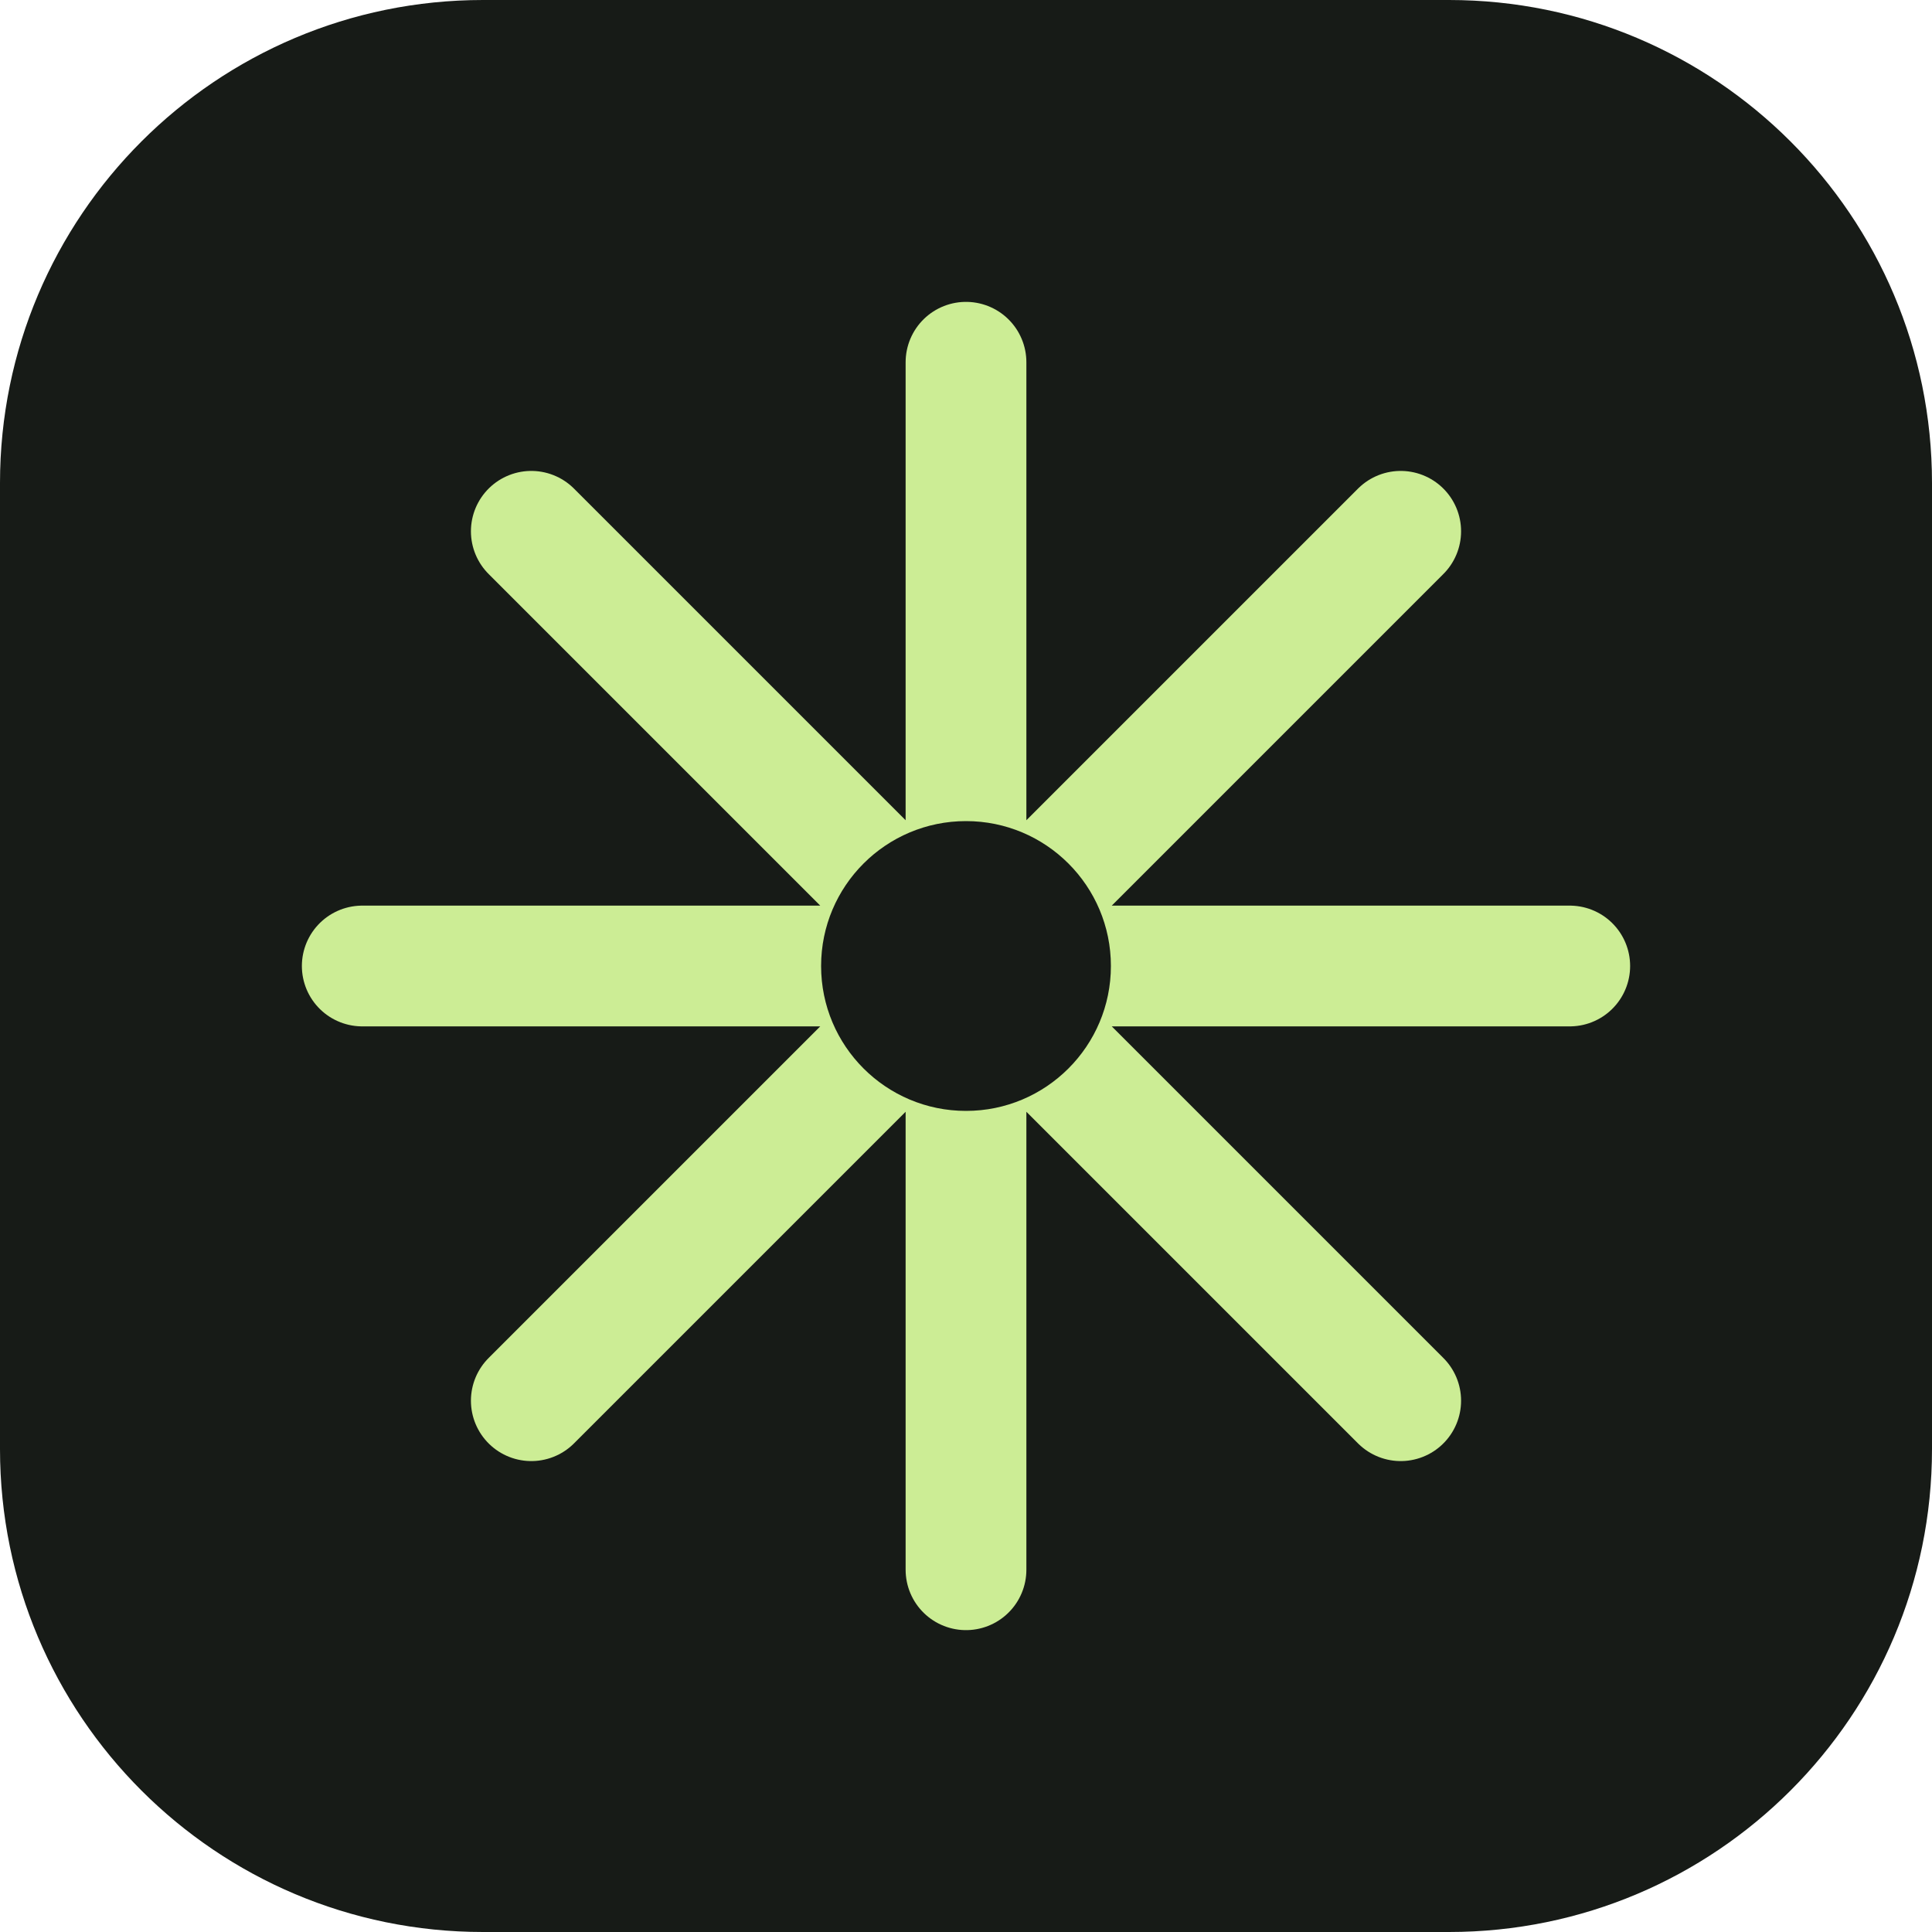
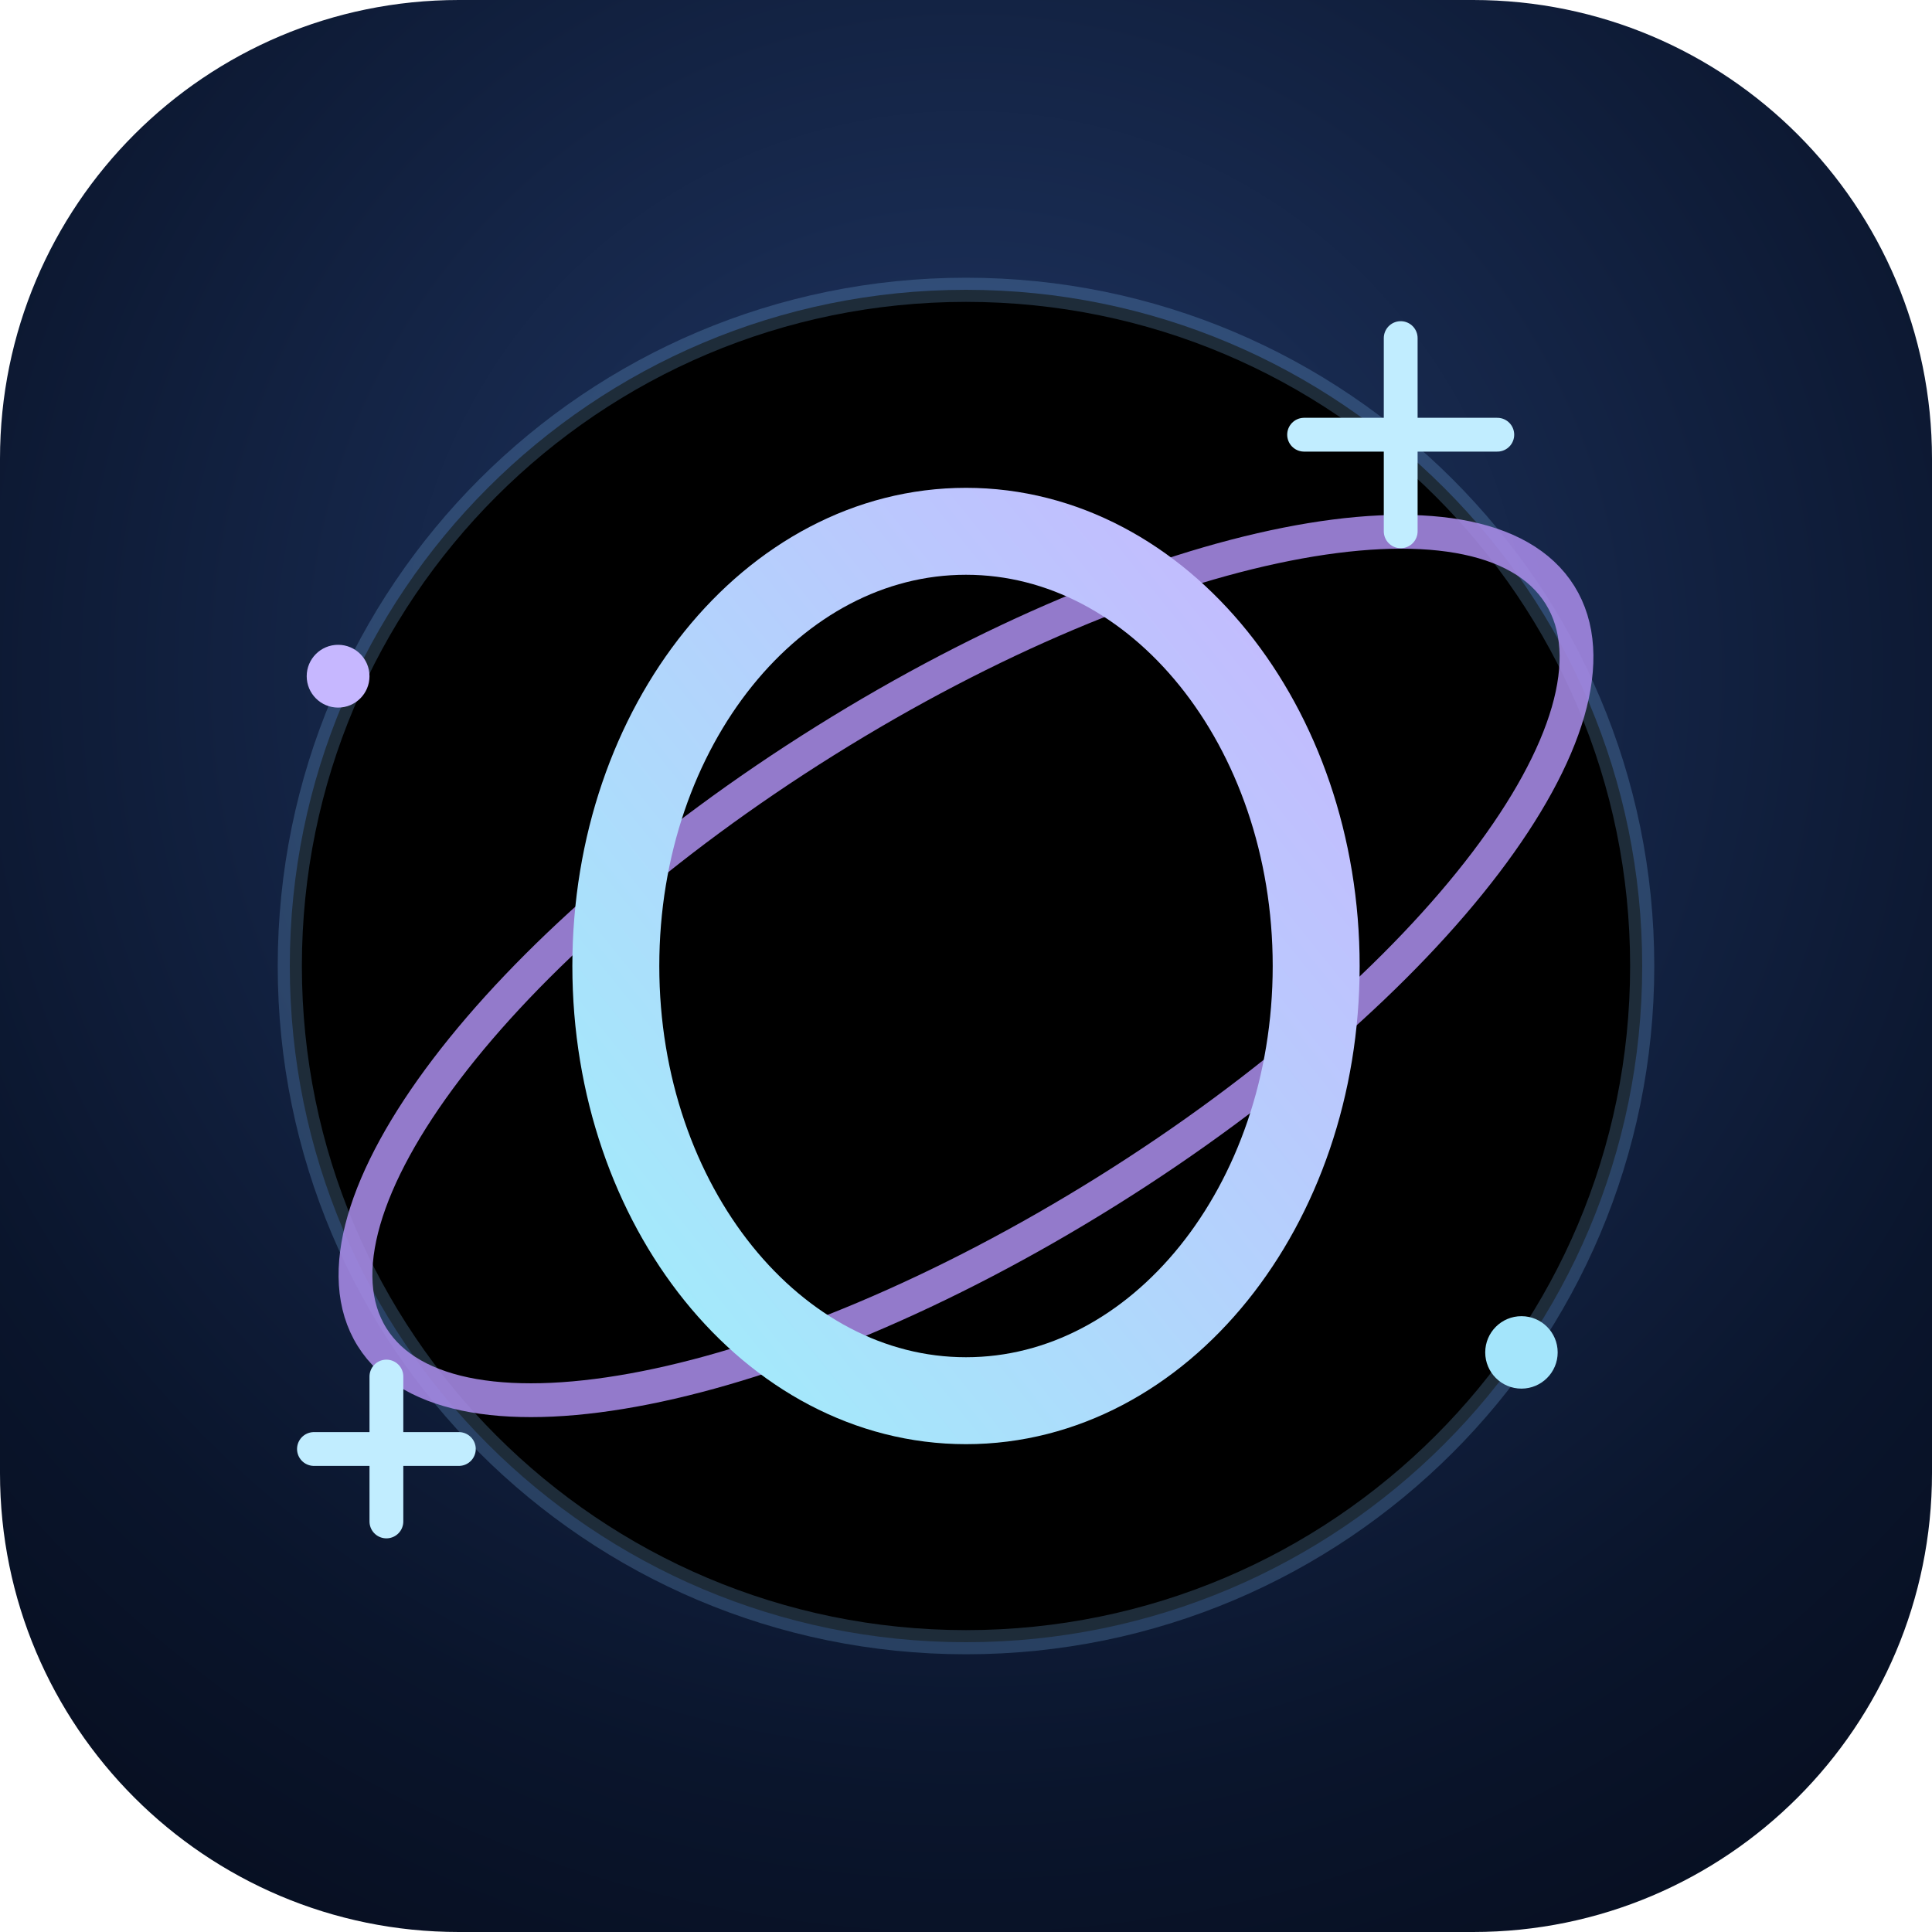
- <svg xmlns="http://www.w3.org/2000/svg" viewBox="0 0 80 80">
-   <rect width="80" height="80" rx="20" fill="#171b17" />
-   <g stroke="#cced95" stroke-width="5" stroke-linecap="round">
-     <path d="M40 15v50M15 40h50M22 22l36 36M22 58l36-36" />
-   </g>
-   <circle cx="40" cy="40" r="6" fill="#171b17" />
+ <svg xmlns="http://www.w3.org/2000/svg" viewBox="0 0 80 80" role="img" aria-label="Phitarium">
+   <defs>
+     <radialGradient id="night" cx="50%" cy="35%" r="85%">
+       <stop offset="0%" stop-color="#213867" />
+       <stop offset="68%" stop-color="#0a152c" />
+       <stop offset="100%" stop-color="#050b1a" />
+     </radialGradient>
+     <linearGradient id="light" x1="0%" x2="100%" y1="100%" y2="0%">
+       <stop offset="0%" stop-color="#a0effa" />
+       <stop offset="100%" stop-color="#c6b7ff" />
+     </linearGradient>
+   </defs>
+   <rect width="80" height="80" rx="19" fill="url(#night)" />
+   <circle cx="40" cy="40" r="28" stroke="#80b9ef" stroke-opacity=".24" stroke-width="1" />
+   <ellipse cx="40" cy="40" rx="29" ry="11" fill="none" stroke="#a78be6" stroke-opacity=".88" stroke-width="1.4" transform="rotate(-32 40 40)" />
+   <ellipse cx="40" cy="40" rx="14.5" ry="18" fill="none" stroke="url(#light)" stroke-width="3.6" />
+   <path d="M40 16v48" stroke="url(#light)" stroke-width="3.7" stroke-linecap="round" />
+   <path d="M58 14v8M54 18h8M16 57v6M13 60h6" stroke="#c1edff" stroke-width="1.4" stroke-linecap="round" />
+   <circle cx="14" cy="28" r="1.3" fill="#c6b7ff" />
+   <circle cx="63" cy="56" r="1.5" fill="#a4e5fb" />
</svg>
